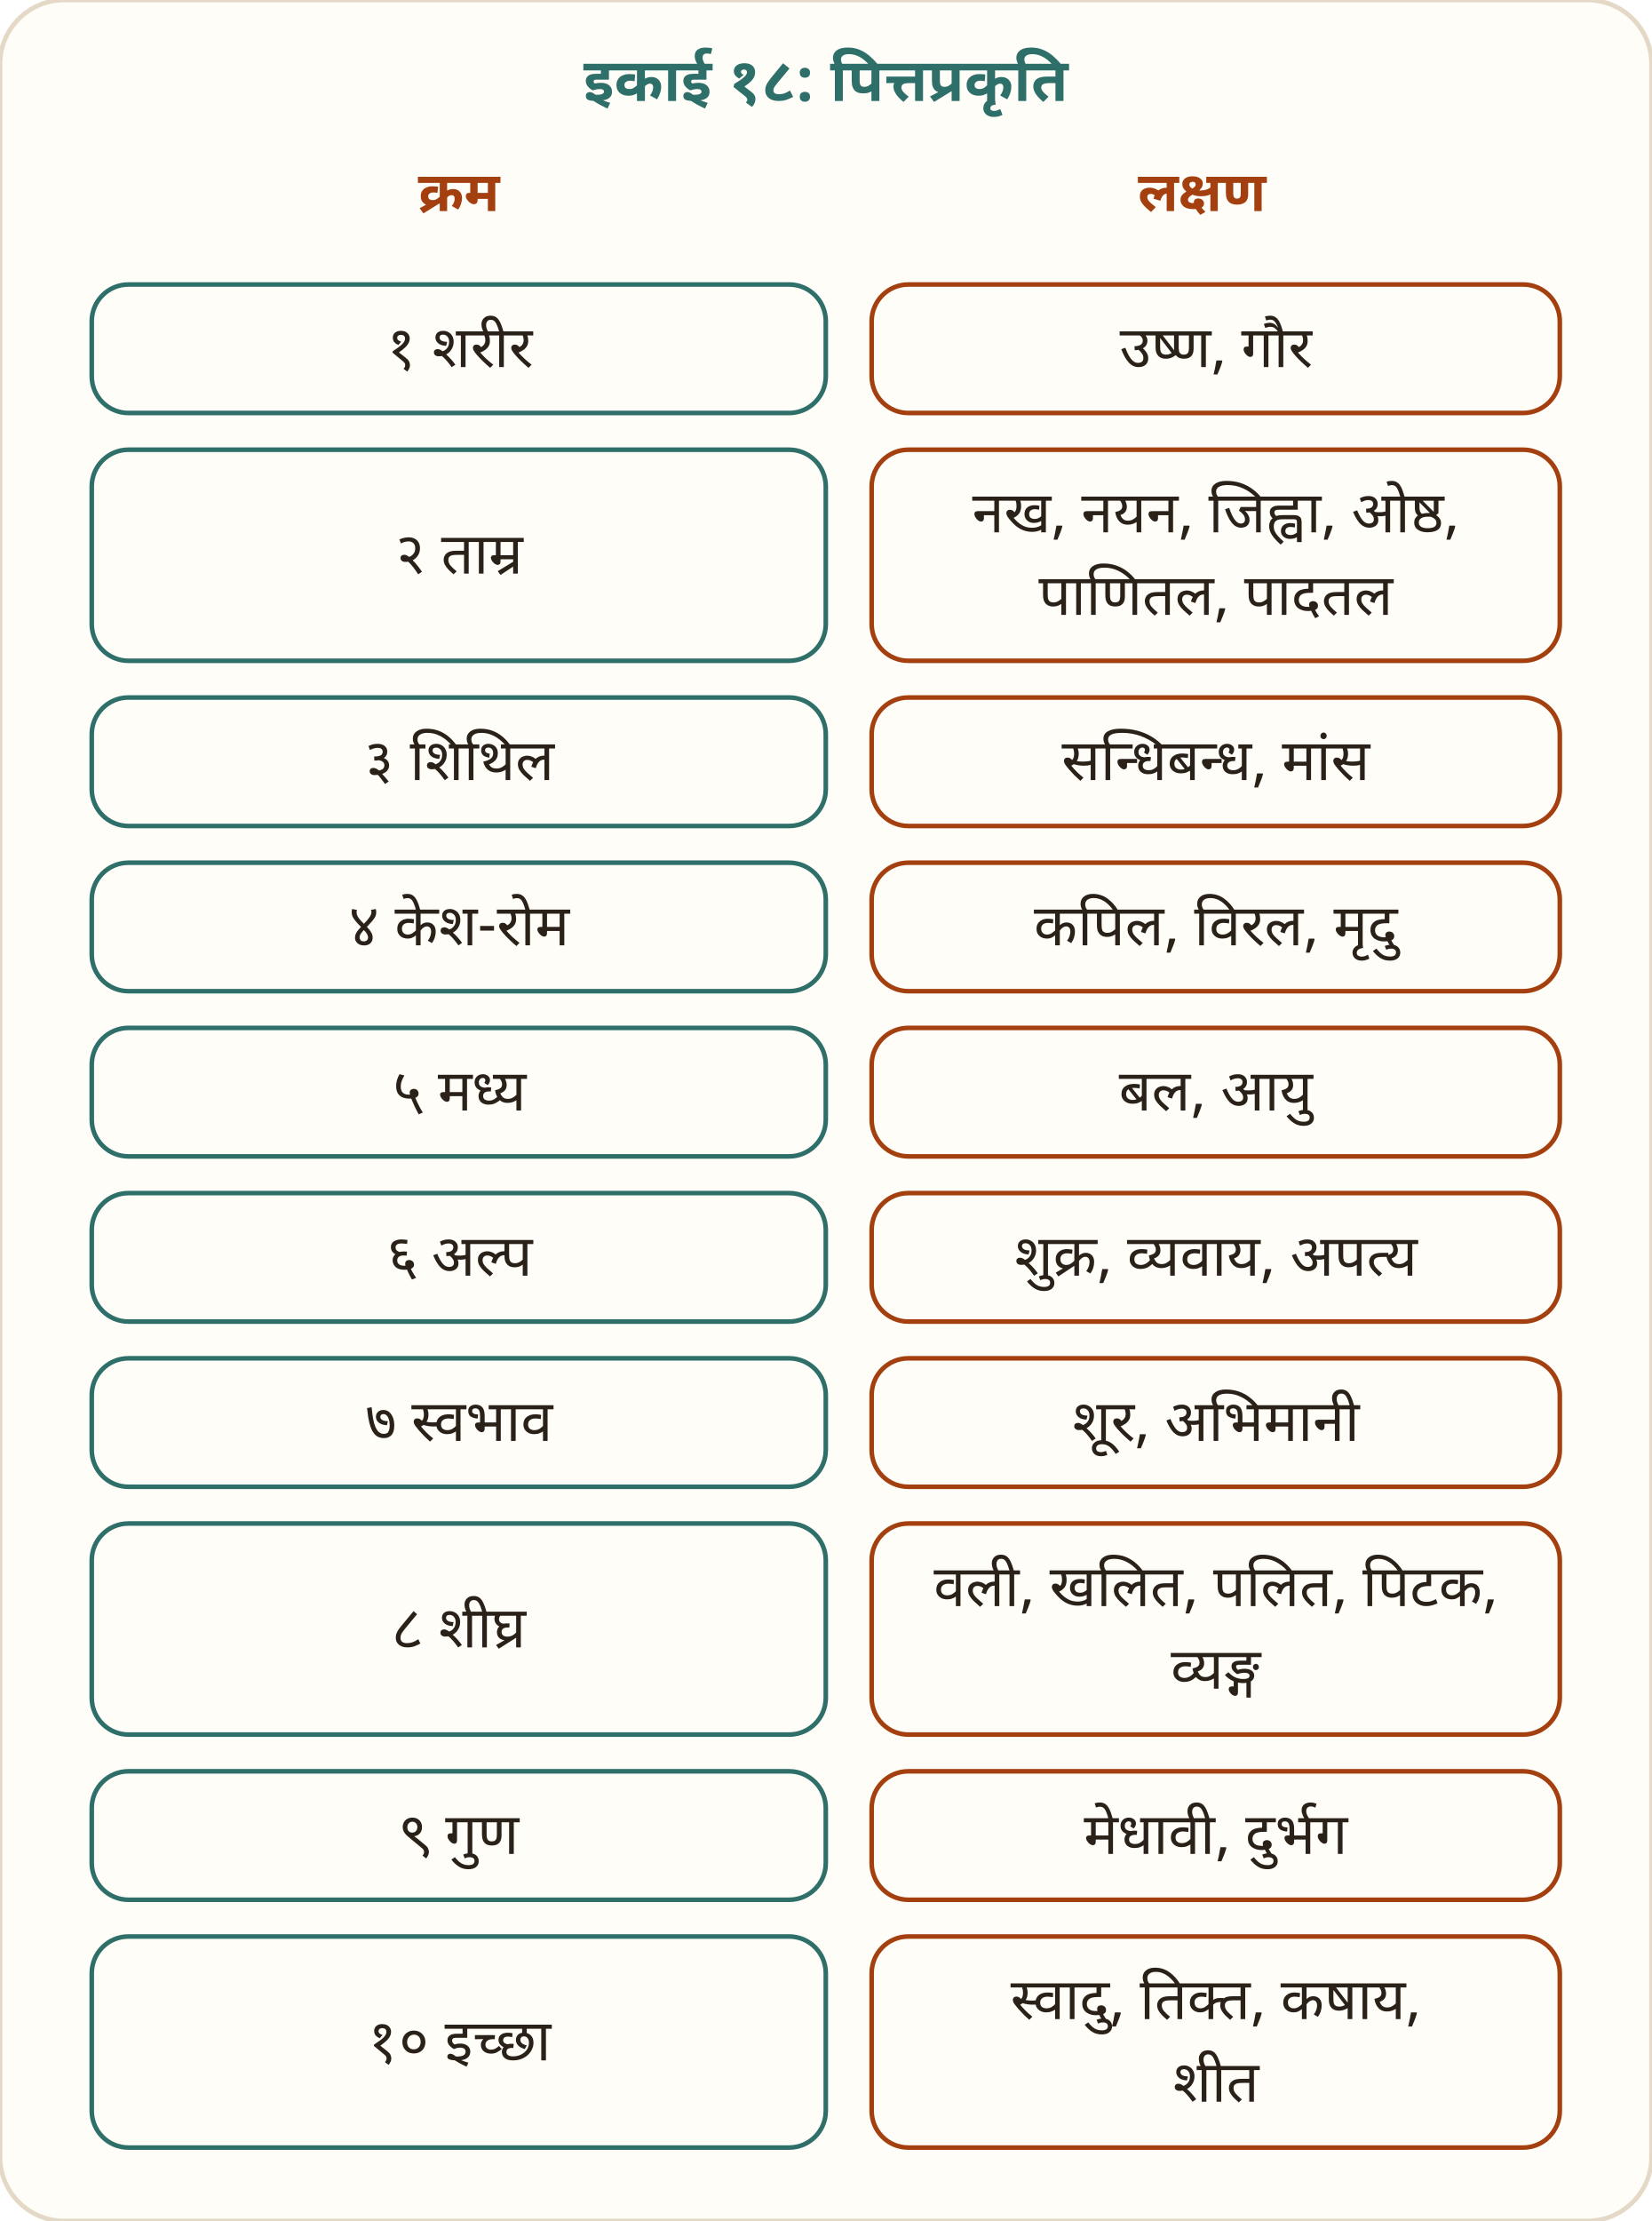
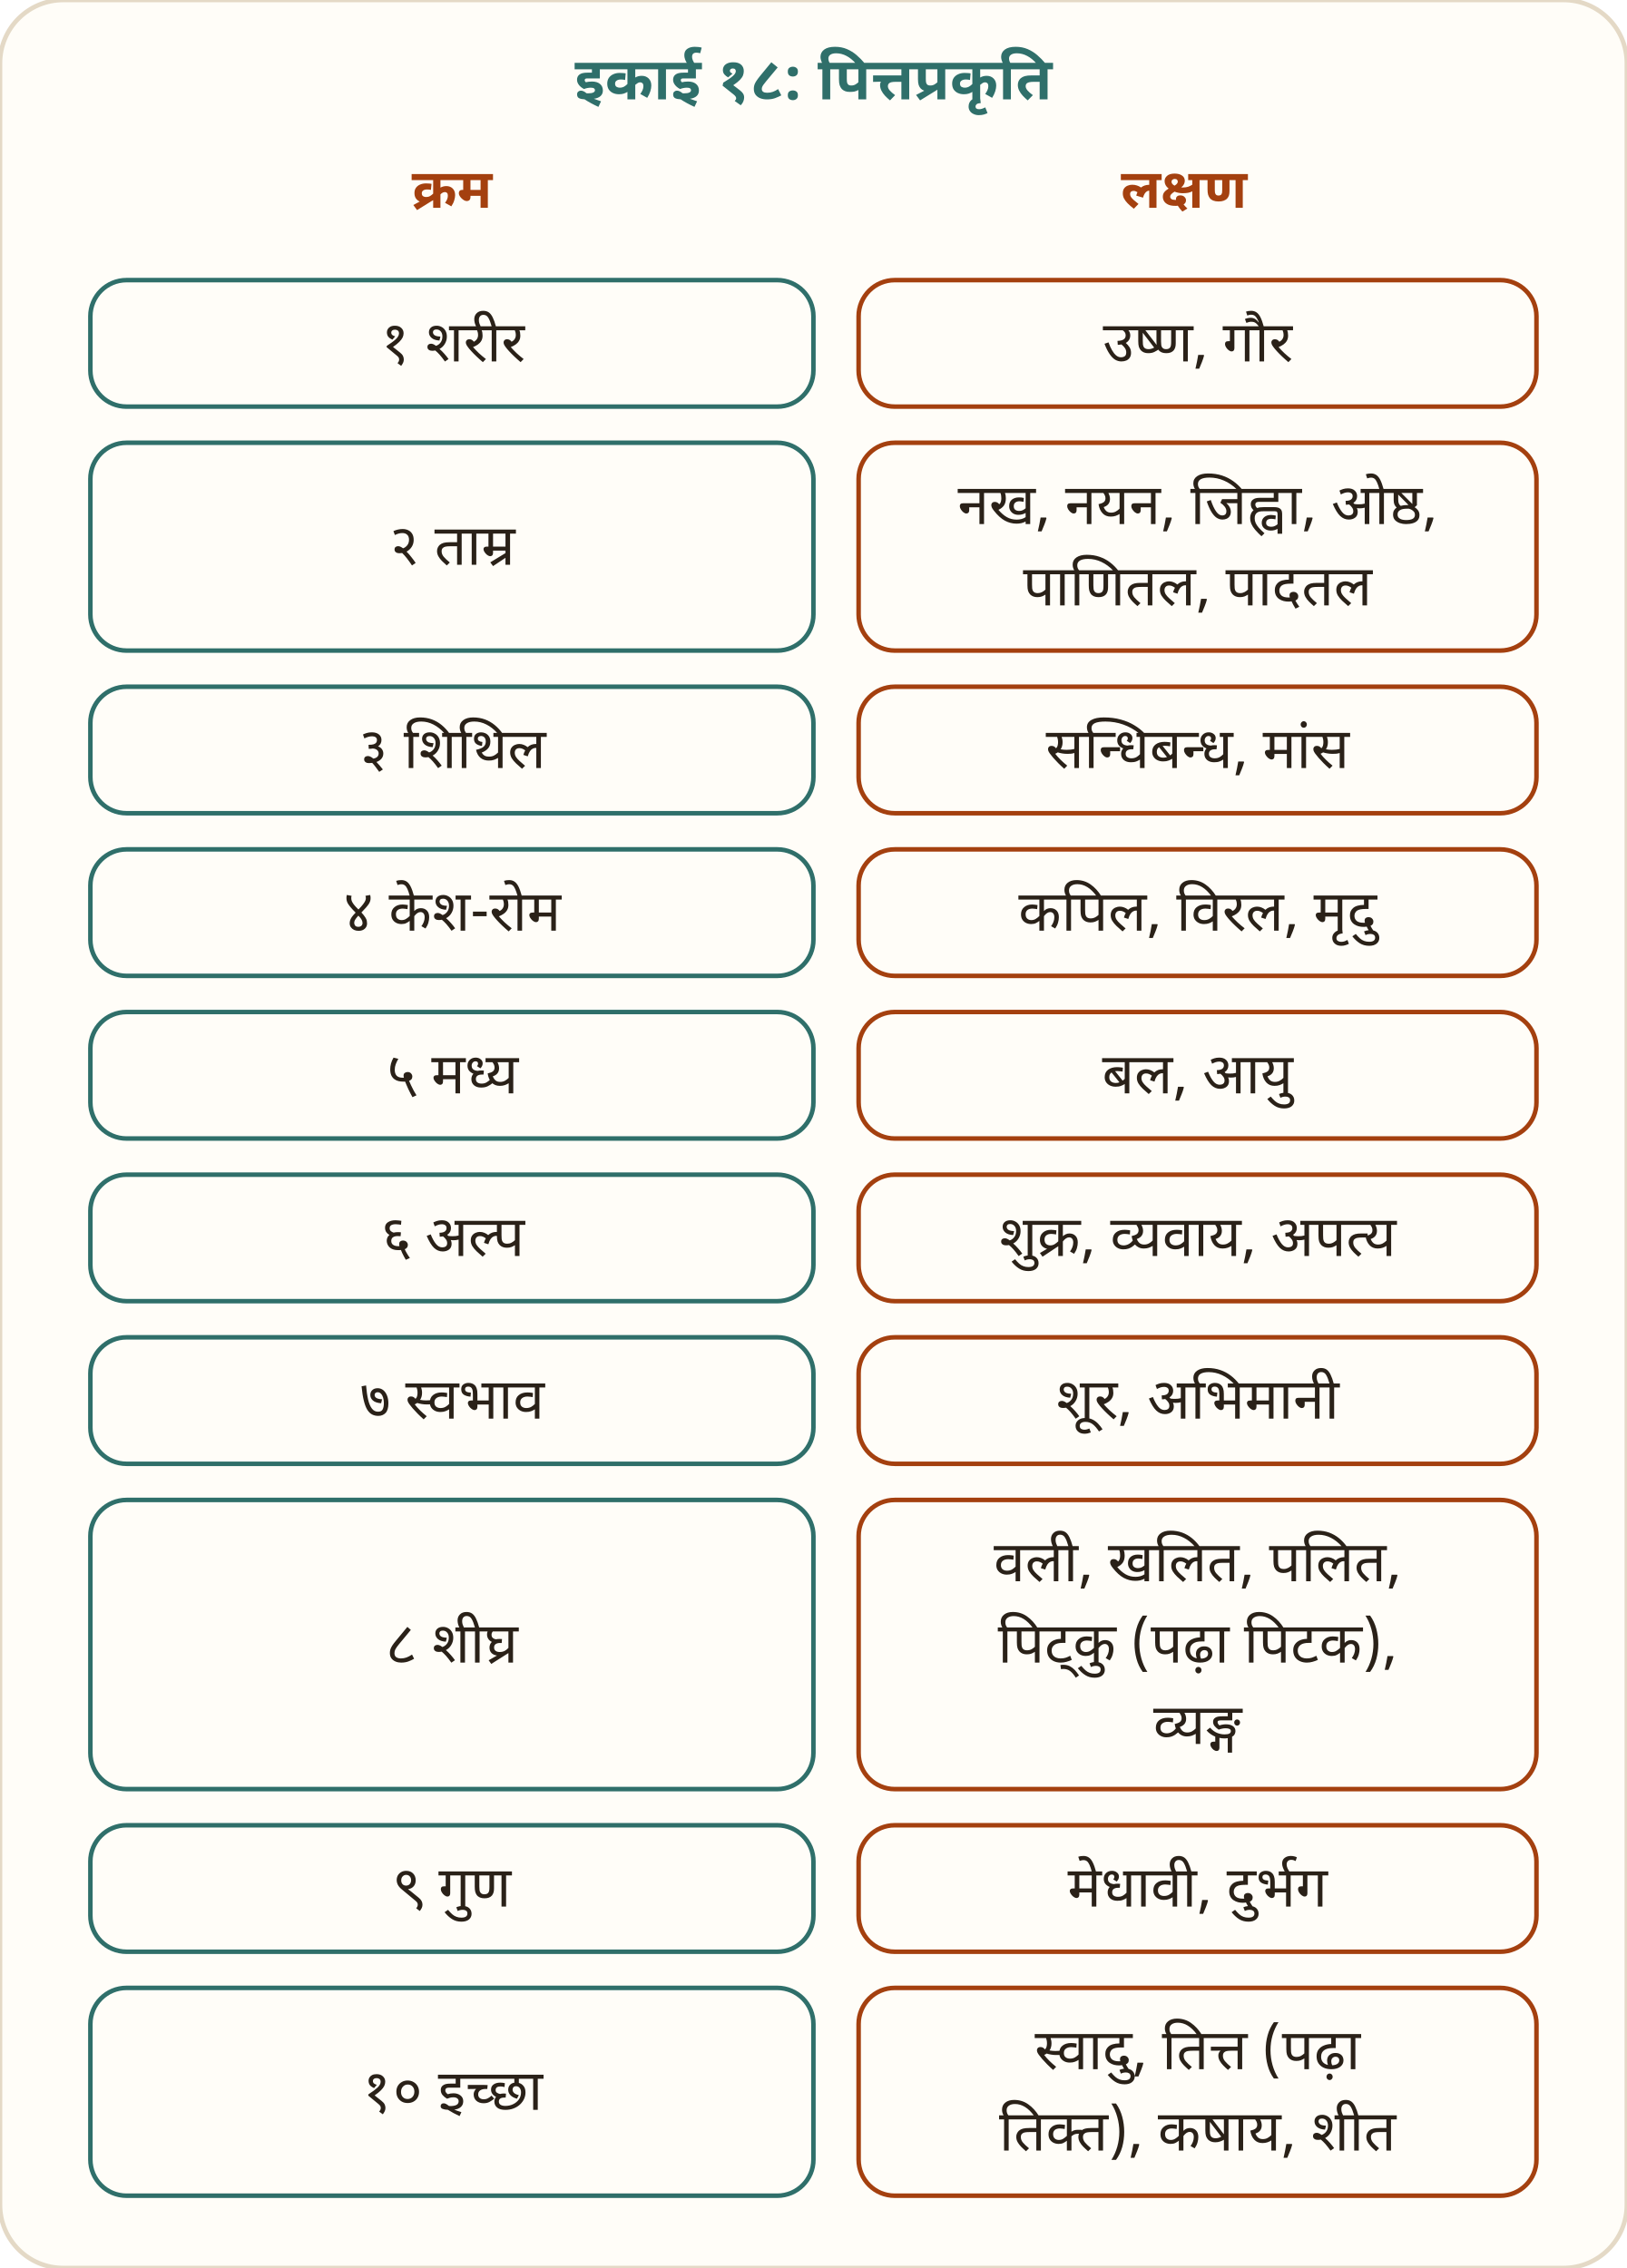
- <svg xmlns="http://www.w3.org/2000/svg" viewBox="0 0 360 484" role="img">
-   <rect width="360" height="484" rx="14" fill="#fffdf8" stroke="#e4d9c6" />
+ <svg xmlns="http://www.w3.org/2000/svg" viewBox="0 0 360 502" role="img">
+   <rect width="360" height="502" rx="14" fill="#fffdf8" stroke="#e4d9c6" />
  <text x="180" y="22" font-family="'Noto Sans Devanagari','Mukta','Nirmala UI','Mangal',sans-serif" font-size="13" font-weight="700" fill="#2f6f6a" text-anchor="middle">इकाई १८: पित्तप्रकृति</text>
  <text x="100" y="46" font-family="'Noto Sans Devanagari','Mukta','Nirmala UI','Mangal',sans-serif" font-size="12" font-weight="700" fill="#a4400f" text-anchor="middle">क्रम</text>
  <text x="262" y="46" font-family="'Noto Sans Devanagari','Mukta','Nirmala UI','Mangal',sans-serif" font-size="12" font-weight="700" fill="#a4400f" text-anchor="middle">लक्षण</text>
  <rect x="20" y="62" width="160" height="28" rx="8" fill="#fffdf8" stroke="#2f6f6a" />
  <text x="100.0" y="80.0" font-family="'Noto Sans Devanagari','Mukta','Nirmala UI','Mangal',sans-serif" font-size="12.5" font-weight="500" fill="#2a2118" text-anchor="middle">१ शरीर</text>
  <rect x="190" y="62" width="150" height="28" rx="8" fill="#fffdf8" stroke="#a4400f" />
  <text x="265.0" y="80.0" font-family="'Noto Sans Devanagari','Mukta','Nirmala UI','Mangal',sans-serif" font-size="12.5" font-weight="500" fill="#2a2118" text-anchor="middle">उष्ण, गौर</text>
  <rect x="20" y="98" width="160" height="46" rx="8" fill="#fffdf8" stroke="#2f6f6a" />
  <text x="100.0" y="125.0" font-family="'Noto Sans Devanagari','Mukta','Nirmala UI','Mangal',sans-serif" font-size="12.5" font-weight="500" fill="#2a2118" text-anchor="middle">२ ताम्र</text>
  <rect x="190" y="98" width="150" height="46" rx="8" fill="#fffdf8" stroke="#a4400f" />
  <text x="265.0" y="116.0" font-family="'Noto Sans Devanagari','Mukta','Nirmala UI','Mangal',sans-serif" font-size="12.5" font-weight="500" fill="#2a2118" text-anchor="middle">नख, नयन, जिह्वा, ओष्ठ,</text>
  <text x="265.0" y="134.0" font-family="'Noto Sans Devanagari','Mukta','Nirmala UI','Mangal',sans-serif" font-size="12.5" font-weight="500" fill="#2a2118" text-anchor="middle">पाणितल, पादतल</text>
  <rect x="20" y="152" width="160" height="28" rx="8" fill="#fffdf8" stroke="#2f6f6a" />
  <text x="100.0" y="170.0" font-family="'Noto Sans Devanagari','Mukta','Nirmala UI','Mangal',sans-serif" font-size="12.5" font-weight="500" fill="#2a2118" text-anchor="middle">३ शिथिल</text>
  <rect x="190" y="152" width="150" height="28" rx="8" fill="#fffdf8" stroke="#a4400f" />
  <text x="265.0" y="170.0" font-family="'Noto Sans Devanagari','Mukta','Nirmala UI','Mangal',sans-serif" font-size="12.5" font-weight="500" fill="#2a2118" text-anchor="middle">सन्धिबन्ध, मांस</text>
  <rect x="20" y="188" width="160" height="28" rx="8" fill="#fffdf8" stroke="#2f6f6a" />
  <text x="100.0" y="206.0" font-family="'Noto Sans Devanagari','Mukta','Nirmala UI','Mangal',sans-serif" font-size="12.5" font-weight="500" fill="#2a2118" text-anchor="middle">४ केश-रोम</text>
  <rect x="190" y="188" width="150" height="28" rx="8" fill="#fffdf8" stroke="#a4400f" />
  <text x="265.0" y="206.0" font-family="'Noto Sans Devanagari','Mukta','Nirmala UI','Mangal',sans-serif" font-size="12.5" font-weight="500" fill="#2a2118" text-anchor="middle">कपिल, विरल, मृदु</text>
  <rect x="20" y="224" width="160" height="28" rx="8" fill="#fffdf8" stroke="#2f6f6a" />
  <text x="100.0" y="242.0" font-family="'Noto Sans Devanagari','Mukta','Nirmala UI','Mangal',sans-serif" font-size="12.5" font-weight="500" fill="#2a2118" text-anchor="middle">५ मध्य</text>
  <rect x="190" y="224" width="150" height="28" rx="8" fill="#fffdf8" stroke="#a4400f" />
  <text x="265.0" y="242.0" font-family="'Noto Sans Devanagari','Mukta','Nirmala UI','Mangal',sans-serif" font-size="12.5" font-weight="500" fill="#2a2118" text-anchor="middle">बल, आयु</text>
  <rect x="20" y="260" width="160" height="28" rx="8" fill="#fffdf8" stroke="#2f6f6a" />
  <text x="100.0" y="278.0" font-family="'Noto Sans Devanagari','Mukta','Nirmala UI','Mangal',sans-serif" font-size="12.5" font-weight="500" fill="#2a2118" text-anchor="middle">६ अल्प</text>
  <rect x="190" y="260" width="150" height="28" rx="8" fill="#fffdf8" stroke="#a4400f" />
  <text x="265.0" y="278.0" font-family="'Noto Sans Devanagari','Mukta','Nirmala UI','Mangal',sans-serif" font-size="12.5" font-weight="500" fill="#2a2118" text-anchor="middle">शुक्र, व्यवाय, अपत्य</text>
  <rect x="20" y="296" width="160" height="28" rx="8" fill="#fffdf8" stroke="#2f6f6a" />
  <text x="100.0" y="314.0" font-family="'Noto Sans Devanagari','Mukta','Nirmala UI','Mangal',sans-serif" font-size="12.5" font-weight="500" fill="#2a2118" text-anchor="middle">७ स्वभाव</text>
  <rect x="190" y="296" width="150" height="28" rx="8" fill="#fffdf8" stroke="#a4400f" />
  <text x="265.0" y="314.0" font-family="'Noto Sans Devanagari','Mukta','Nirmala UI','Mangal',sans-serif" font-size="12.5" font-weight="500" fill="#2a2118" text-anchor="middle">शूर, अभिमानी</text>
-   <rect x="20" y="332" width="160" height="46" rx="8" fill="#fffdf8" stroke="#2f6f6a" />
-   <text x="100.0" y="359.0" font-family="'Noto Sans Devanagari','Mukta','Nirmala UI','Mangal',sans-serif" font-size="12.5" font-weight="500" fill="#2a2118" text-anchor="middle">८ शीघ्र</text>
-   <rect x="190" y="332" width="150" height="46" rx="8" fill="#fffdf8" stroke="#a4400f" />
-   <text x="265.0" y="350.0" font-family="'Noto Sans Devanagari','Mukta','Nirmala UI','Mangal',sans-serif" font-size="12.5" font-weight="500" fill="#2a2118" text-anchor="middle">वली, खलित, पलित, पिटक,</text>
-   <text x="265.0" y="368.0" font-family="'Noto Sans Devanagari','Mukta','Nirmala UI','Mangal',sans-serif" font-size="12.5" font-weight="500" fill="#2a2118" text-anchor="middle">व्यङ्ग</text>
-   <rect x="20" y="386" width="160" height="28" rx="8" fill="#fffdf8" stroke="#2f6f6a" />
-   <text x="100.0" y="404.0" font-family="'Noto Sans Devanagari','Mukta','Nirmala UI','Mangal',sans-serif" font-size="12.5" font-weight="500" fill="#2a2118" text-anchor="middle">९ गुण</text>
-   <rect x="190" y="386" width="150" height="28" rx="8" fill="#fffdf8" stroke="#a4400f" />
-   <text x="265.0" y="404.0" font-family="'Noto Sans Devanagari','Mukta','Nirmala UI','Mangal',sans-serif" font-size="12.5" font-weight="500" fill="#2a2118" text-anchor="middle">मेधावी, दुर्भग</text>
-   <rect x="20" y="422" width="160" height="46" rx="8" fill="#fffdf8" stroke="#2f6f6a" />
-   <text x="100.0" y="449.0" font-family="'Noto Sans Devanagari','Mukta','Nirmala UI','Mangal',sans-serif" font-size="12.5" font-weight="500" fill="#2a2118" text-anchor="middle">१० इच्छा</text>
-   <rect x="190" y="422" width="150" height="46" rx="8" fill="#fffdf8" stroke="#a4400f" />
-   <text x="265.0" y="440.0" font-family="'Noto Sans Devanagari','Mukta','Nirmala UI','Mangal',sans-serif" font-size="12.5" font-weight="500" fill="#2a2118" text-anchor="middle">स्वादु, तिक्त, कषाय,</text>
-   <text x="265.0" y="458.0" font-family="'Noto Sans Devanagari','Mukta','Nirmala UI','Mangal',sans-serif" font-size="12.5" font-weight="500" fill="#2a2118" text-anchor="middle">शीत</text>
+   <rect x="20" y="332" width="160" height="64" rx="8" fill="#fffdf8" stroke="#2f6f6a" />
+   <text x="100.0" y="368.0" font-family="'Noto Sans Devanagari','Mukta','Nirmala UI','Mangal',sans-serif" font-size="12.5" font-weight="500" fill="#2a2118" text-anchor="middle">८ शीघ्र</text>
+   <rect x="190" y="332" width="150" height="64" rx="8" fill="#fffdf8" stroke="#a4400f" />
+   <text x="265.0" y="350.0" font-family="'Noto Sans Devanagari','Mukta','Nirmala UI','Mangal',sans-serif" font-size="12.5" font-weight="500" fill="#2a2118" text-anchor="middle">वली, खलित, पलित,</text>
+   <text x="265.0" y="368.0" font-family="'Noto Sans Devanagari','Mukta','Nirmala UI','Mangal',sans-serif" font-size="12.5" font-weight="500" fill="#2a2118" text-anchor="middle">पिट्कु (पढ़ा पिटक),</text>
+   <text x="265.0" y="386.0" font-family="'Noto Sans Devanagari','Mukta','Nirmala UI','Mangal',sans-serif" font-size="12.5" font-weight="500" fill="#2a2118" text-anchor="middle">व्यङ्ग</text>
+   <rect x="20" y="404" width="160" height="28" rx="8" fill="#fffdf8" stroke="#2f6f6a" />
+   <text x="100.0" y="422.0" font-family="'Noto Sans Devanagari','Mukta','Nirmala UI','Mangal',sans-serif" font-size="12.5" font-weight="500" fill="#2a2118" text-anchor="middle">९ गुण</text>
+   <rect x="190" y="404" width="150" height="28" rx="8" fill="#fffdf8" stroke="#a4400f" />
+   <text x="265.0" y="422.0" font-family="'Noto Sans Devanagari','Mukta','Nirmala UI','Mangal',sans-serif" font-size="12.5" font-weight="500" fill="#2a2118" text-anchor="middle">मेधावी, दुर्भग</text>
+   <rect x="20" y="440" width="160" height="46" rx="8" fill="#fffdf8" stroke="#2f6f6a" />
+   <text x="100.0" y="467.0" font-family="'Noto Sans Devanagari','Mukta','Nirmala UI','Mangal',sans-serif" font-size="12.5" font-weight="500" fill="#2a2118" text-anchor="middle">१० इच्छा</text>
+   <rect x="190" y="440" width="150" height="46" rx="8" fill="#fffdf8" stroke="#a4400f" />
+   <text x="265.0" y="458.0" font-family="'Noto Sans Devanagari','Mukta','Nirmala UI','Mangal',sans-serif" font-size="12.5" font-weight="500" fill="#2a2118" text-anchor="middle">स्वादु, तित्त (पढ़ा</text>
+   <text x="265.0" y="476.0" font-family="'Noto Sans Devanagari','Mukta','Nirmala UI','Mangal',sans-serif" font-size="12.5" font-weight="500" fill="#2a2118" text-anchor="middle">तिक्त), कषाय, शीत</text>
</svg>
